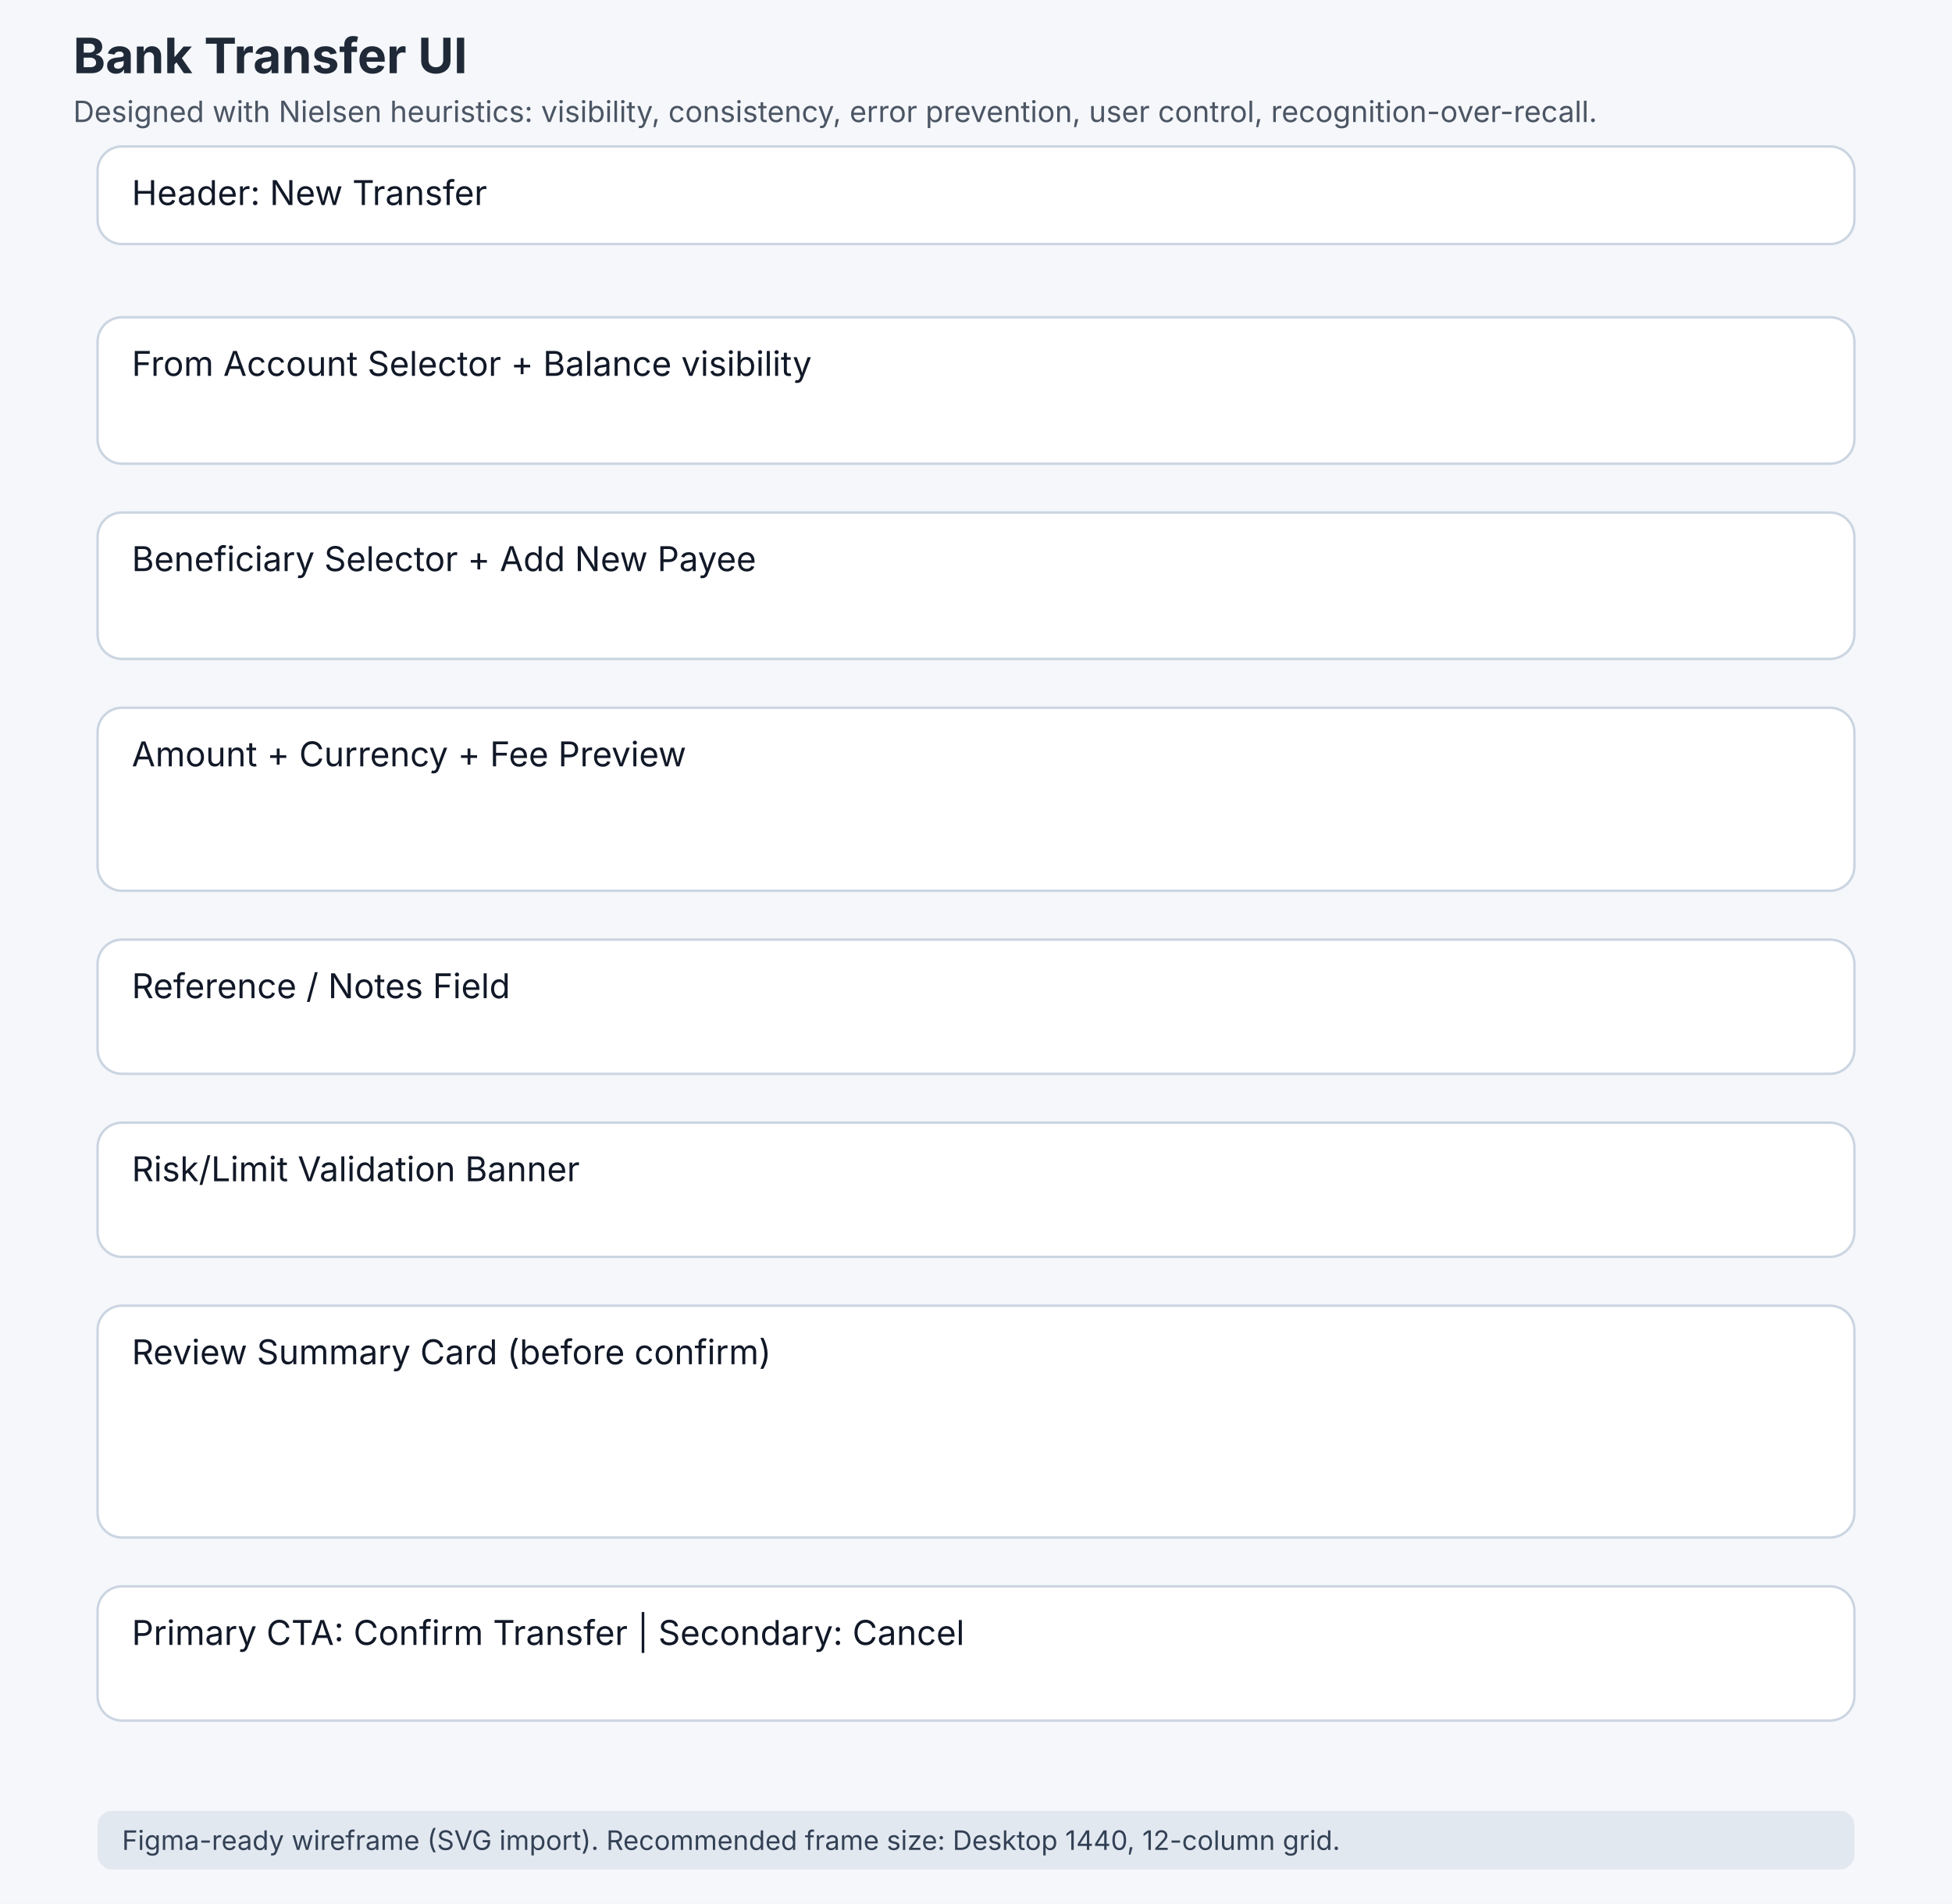
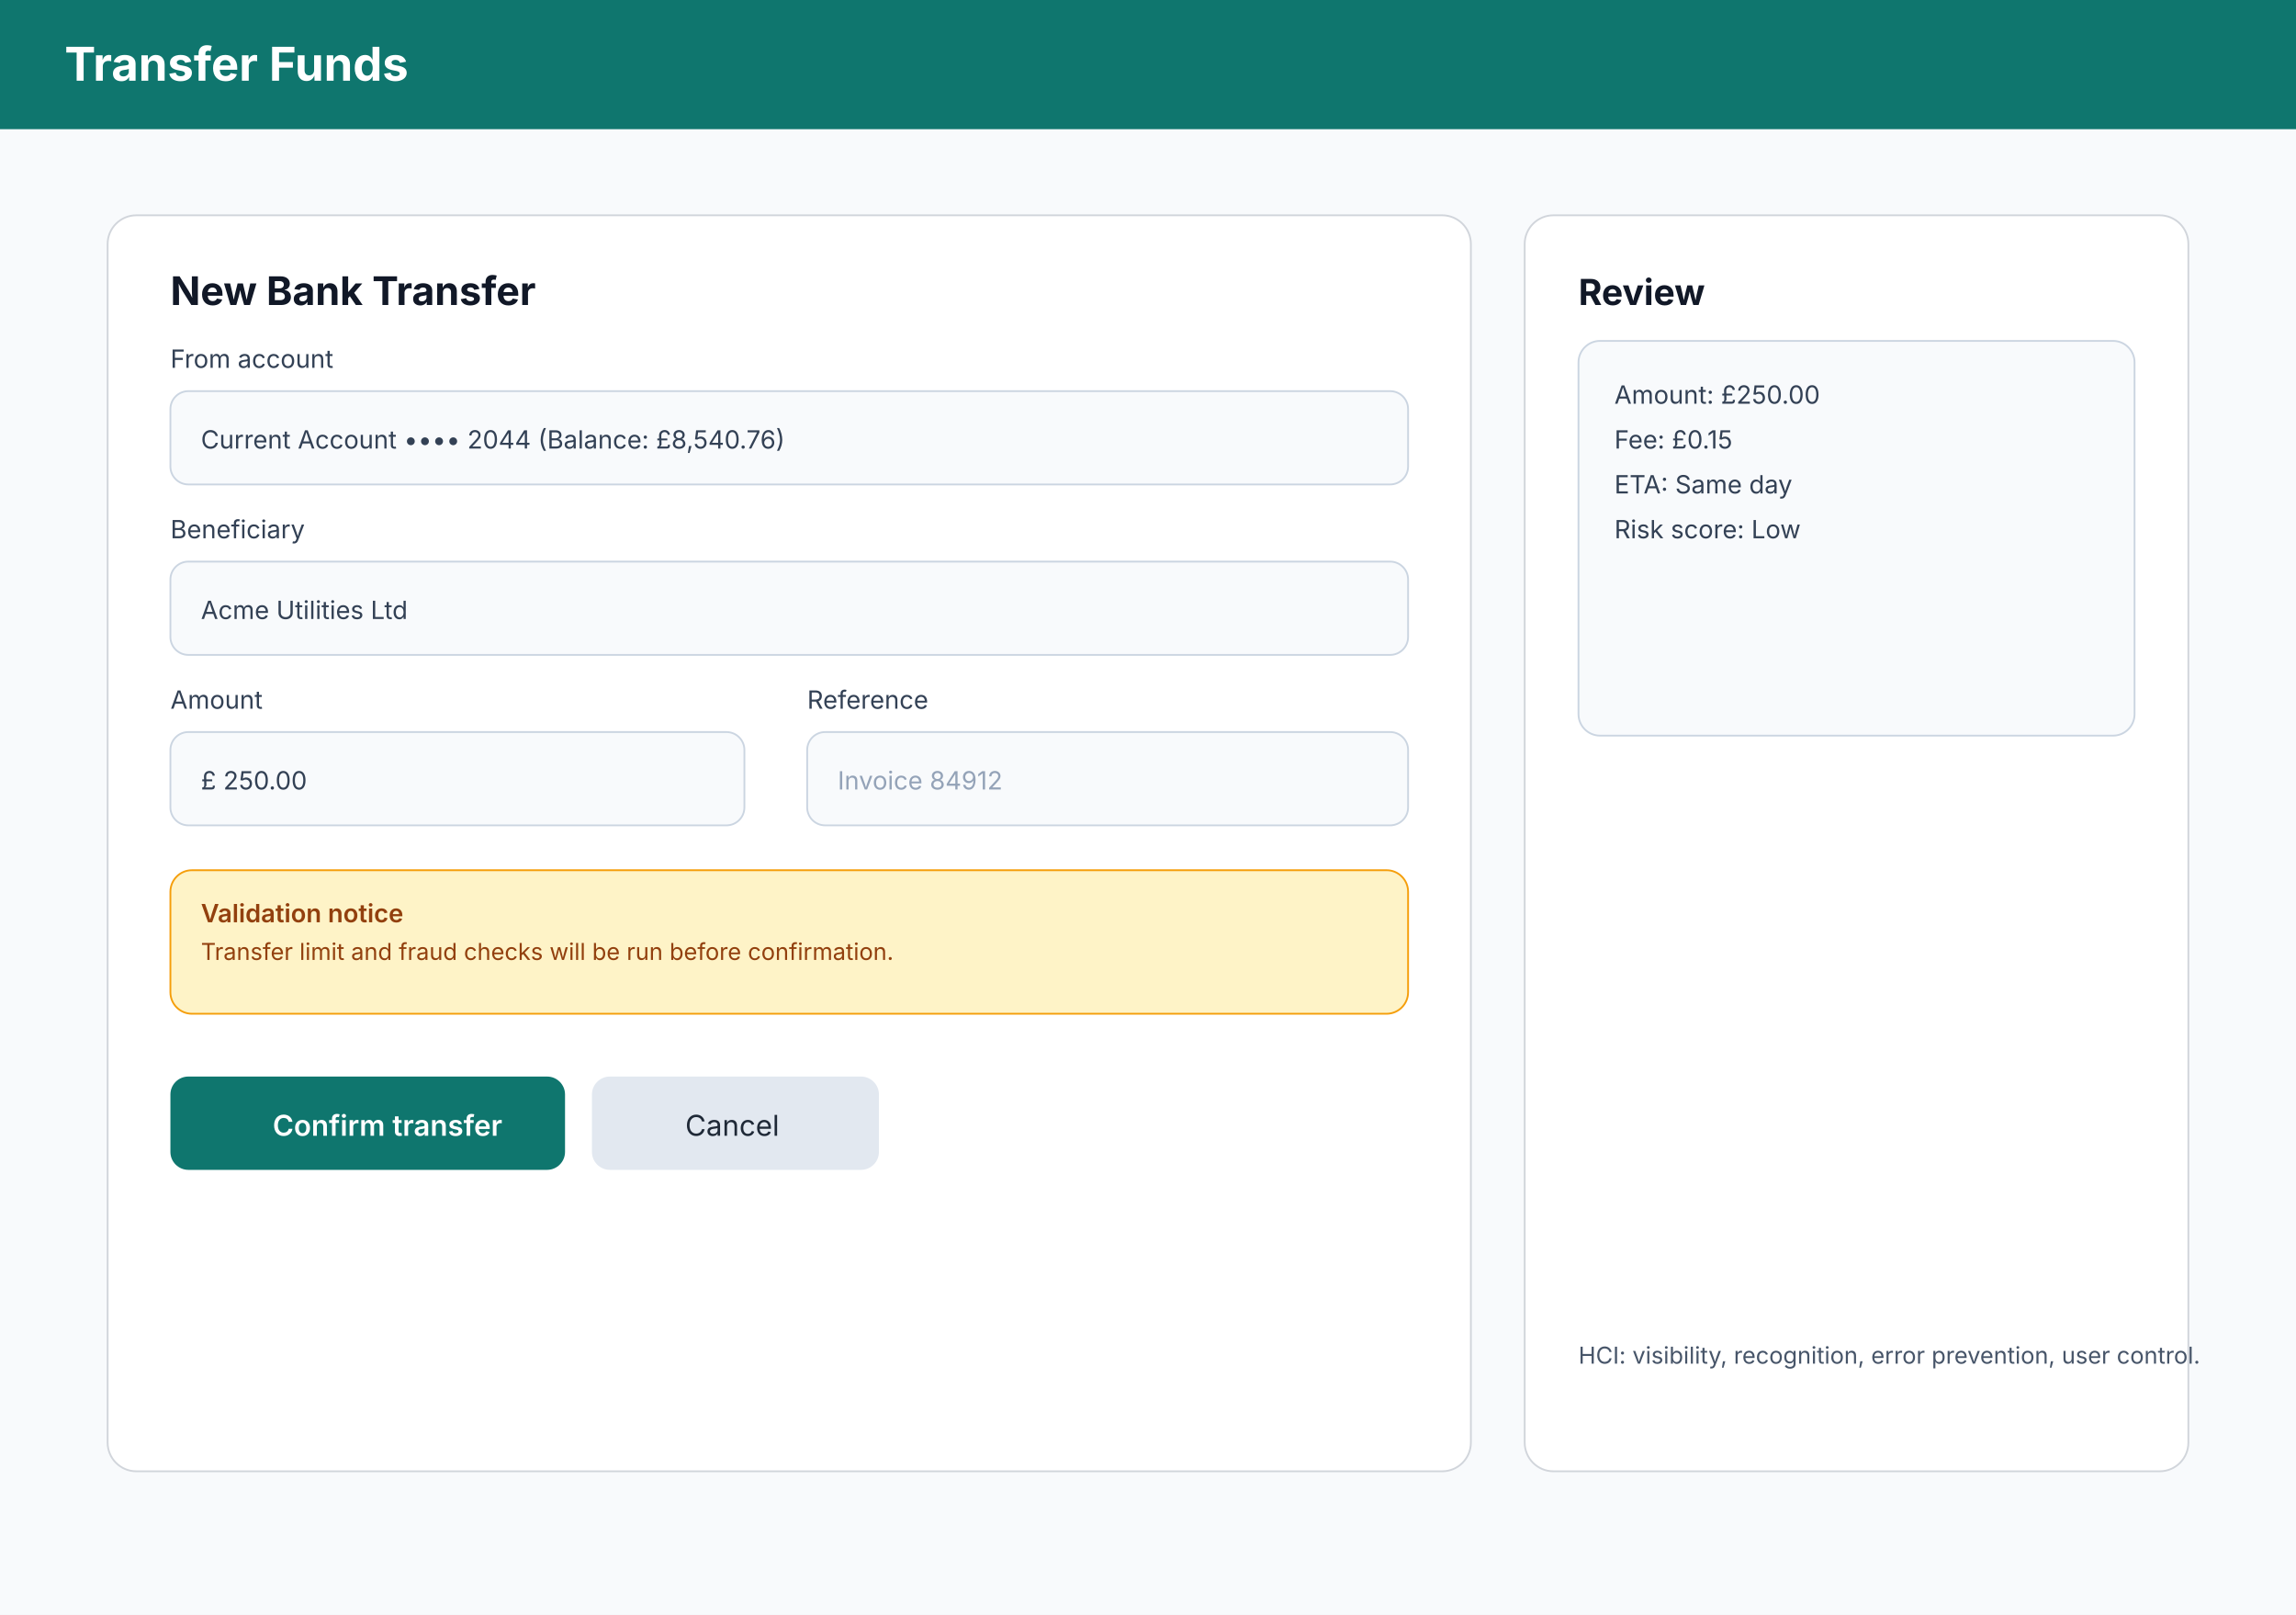
- <svg xmlns="http://www.w3.org/2000/svg" width="800" height="780" viewBox="0 0 800 780">
-   <rect x="0" y="0" width="800" height="780" fill="#f5f7fb" />
-   <text x="30" y="30" font-family="Inter, Arial" font-size="20" font-weight="700" fill="#1f2937">Bank Transfer UI</text>
-   <text x="30" y="50" font-family="Inter, Arial" font-size="12" fill="#4b5563">Designed with Nielsen heuristics: visibility, consistency, error prevention, user control, recognition-over-recall.</text>
-   <rect x="40" y="60" width="720" height="40" rx="10" ry="10" fill="#ffffff" stroke="#cbd5e1" />
-   <text x="54" y="84" font-family="Inter, Arial" font-size="14" fill="#111827">Header: New Transfer</text>
-   <rect x="40" y="130" width="720" height="60" rx="10" ry="10" fill="#ffffff" stroke="#cbd5e1" />
-   <text x="54" y="154" font-family="Inter, Arial" font-size="14" fill="#111827">From Account Selector + Balance visibility</text>
-   <rect x="40" y="210" width="720" height="60" rx="10" ry="10" fill="#ffffff" stroke="#cbd5e1" />
-   <text x="54" y="234" font-family="Inter, Arial" font-size="14" fill="#111827">Beneficiary Selector + Add New Payee</text>
-   <rect x="40" y="290" width="720" height="75" rx="10" ry="10" fill="#ffffff" stroke="#cbd5e1" />
-   <text x="54" y="314" font-family="Inter, Arial" font-size="14" fill="#111827">Amount + Currency + Fee Preview</text>
-   <rect x="40" y="385" width="720" height="55" rx="10" ry="10" fill="#ffffff" stroke="#cbd5e1" />
-   <text x="54" y="409" font-family="Inter, Arial" font-size="14" fill="#111827">Reference / Notes Field</text>
-   <rect x="40" y="460" width="720" height="55" rx="10" ry="10" fill="#ffffff" stroke="#cbd5e1" />
-   <text x="54" y="484" font-family="Inter, Arial" font-size="14" fill="#111827">Risk/Limit Validation Banner</text>
-   <rect x="40" y="535" width="720" height="95" rx="10" ry="10" fill="#ffffff" stroke="#cbd5e1" />
-   <text x="54" y="559" font-family="Inter, Arial" font-size="14" fill="#111827">Review Summary Card (before confirm)</text>
-   <rect x="40" y="650" width="720" height="55" rx="10" ry="10" fill="#ffffff" stroke="#cbd5e1" />
-   <text x="54" y="674" font-family="Inter, Arial" font-size="14" fill="#111827">Primary CTA: Confirm Transfer | Secondary: Cancel</text>
-   <rect x="40" y="742" width="720" height="24" rx="6" fill="#e2e8f0" />
-   <text x="50" y="758" font-family="Inter, Arial" font-size="11" fill="#334155">Figma-ready wireframe (SVG import). Recommended frame size: Desktop 1440, 12-column grid.</text>
+ <svg xmlns="http://www.w3.org/2000/svg" width="1280" height="900" viewBox="0 0 1280 900">
+   <rect width="1280" height="900" fill="#F8FAFC" />
+   <rect x="0" y="0" width="1280" height="72" fill="#0F766E" />
+   <text x="36" y="45" fill="#FFFFFF" font-size="26" font-family="Inter" font-weight="700">Transfer Funds</text>
+   <rect x="60" y="120" width="760" height="700" rx="16" fill="#FFFFFF" stroke="#D1D5DB" />
+   <rect x="850" y="120" width="370" height="700" rx="16" fill="#FFFFFF" stroke="#D1D5DB" />
+   <text x="95" y="170" fill="#111827" font-size="22" font-family="Inter" font-weight="700">New Bank Transfer</text>
+   <text x="95" y="205" fill="#334155" font-size="14" font-family="Inter">From account</text>
+   <rect x="95" y="218" width="690" height="52" rx="10" fill="#F8FAFC" stroke="#CBD5E1" />
+   <text x="112" y="250" fill="#334155" font-size="14" font-family="Inter">Current Account •••• 2044 (Balance: £8,540.76)</text>
+   <text x="95" y="300" fill="#334155" font-size="14" font-family="Inter">Beneficiary</text>
+   <rect x="95" y="313" width="690" height="52" rx="10" fill="#F8FAFC" stroke="#CBD5E1" />
+   <text x="112" y="345" fill="#334155" font-size="14" font-family="Inter">Acme Utilities Ltd</text>
+   <text x="95" y="395" fill="#334155" font-size="14" font-family="Inter">Amount</text>
+   <rect x="95" y="408" width="320" height="52" rx="10" fill="#F8FAFC" stroke="#CBD5E1" />
+   <text x="112" y="440" fill="#334155" font-size="14" font-family="Inter">£ 250.00</text>
+   <text x="450" y="395" fill="#334155" font-size="14" font-family="Inter">Reference</text>
+   <rect x="450" y="408" width="335" height="52" rx="10" fill="#F8FAFC" stroke="#CBD5E1" />
+   <text x="467" y="440" fill="#94A3B8" font-size="14" font-family="Inter">Invoice 84912</text>
+   <rect x="95" y="485" width="690" height="80" rx="12" fill="#FEF3C7" stroke="#F59E0B" />
+   <text x="112" y="514" fill="#92400E" font-size="14" font-family="Inter" font-weight="600">Validation notice</text>
+   <text x="112" y="535" fill="#92400E" font-size="13" font-family="Inter">Transfer limit and fraud checks will be run before confirmation.</text>
+   <rect x="95" y="600" width="220" height="52" rx="10" fill="#0F766E" />
+   <text x="152" y="633" fill="#FFFFFF" font-size="16" font-family="Inter" font-weight="600">Confirm transfer</text>
+   <rect x="330" y="600" width="160" height="52" rx="10" fill="#E2E8F0" />
+   <text x="382" y="633" fill="#1F2937" font-size="16" font-family="Inter">Cancel</text>
+   <text x="880" y="170" fill="#111827" font-size="20" font-family="Inter" font-weight="700">Review</text>
+   <rect x="880" y="190" width="310" height="220" rx="12" fill="#F8FAFC" stroke="#CBD5E1" />
+   <text x="900" y="225" fill="#334155" font-size="14" font-family="Inter">Amount: £250.00</text>
+   <text x="900" y="250" fill="#334155" font-size="14" font-family="Inter">Fee: £0.15</text>
+   <text x="900" y="275" fill="#334155" font-size="14" font-family="Inter">ETA: Same day</text>
+   <text x="900" y="300" fill="#334155" font-size="14" font-family="Inter">Risk score: Low</text>
+   <text x="880" y="760" fill="#475569" font-size="13" font-family="Inter">HCI: visibility, recognition, error prevention, user control.</text>
</svg>
